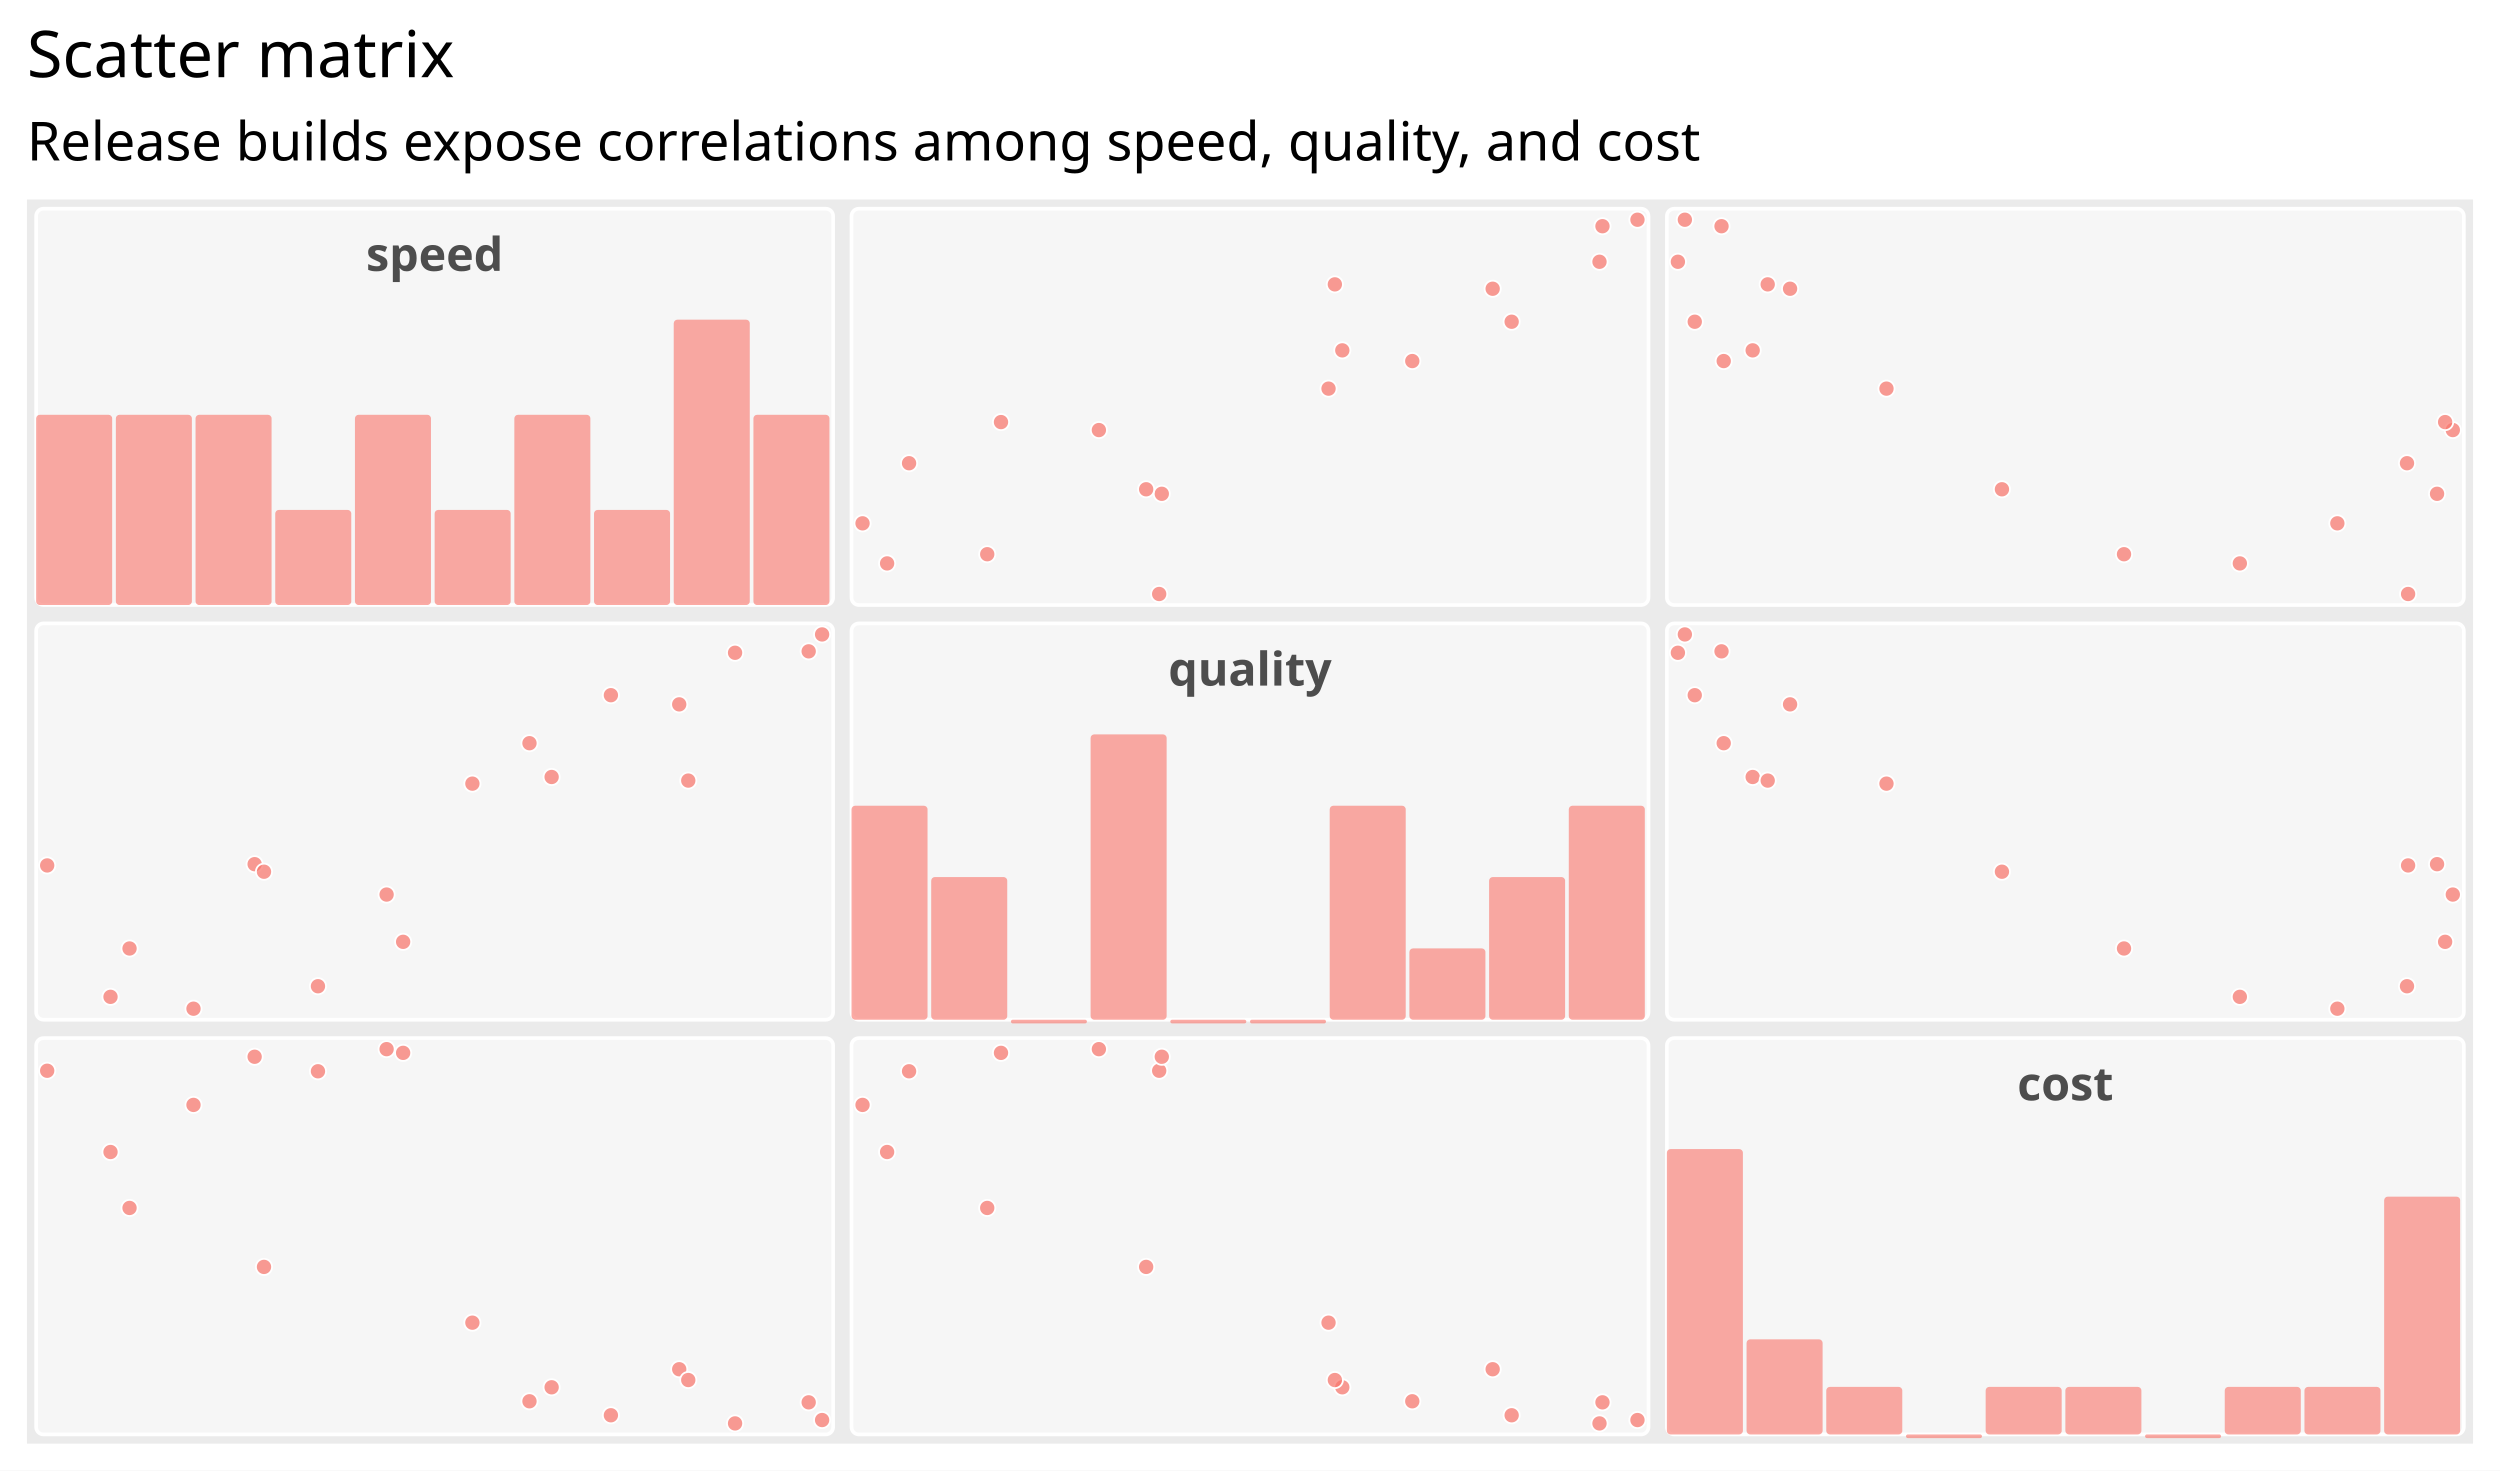
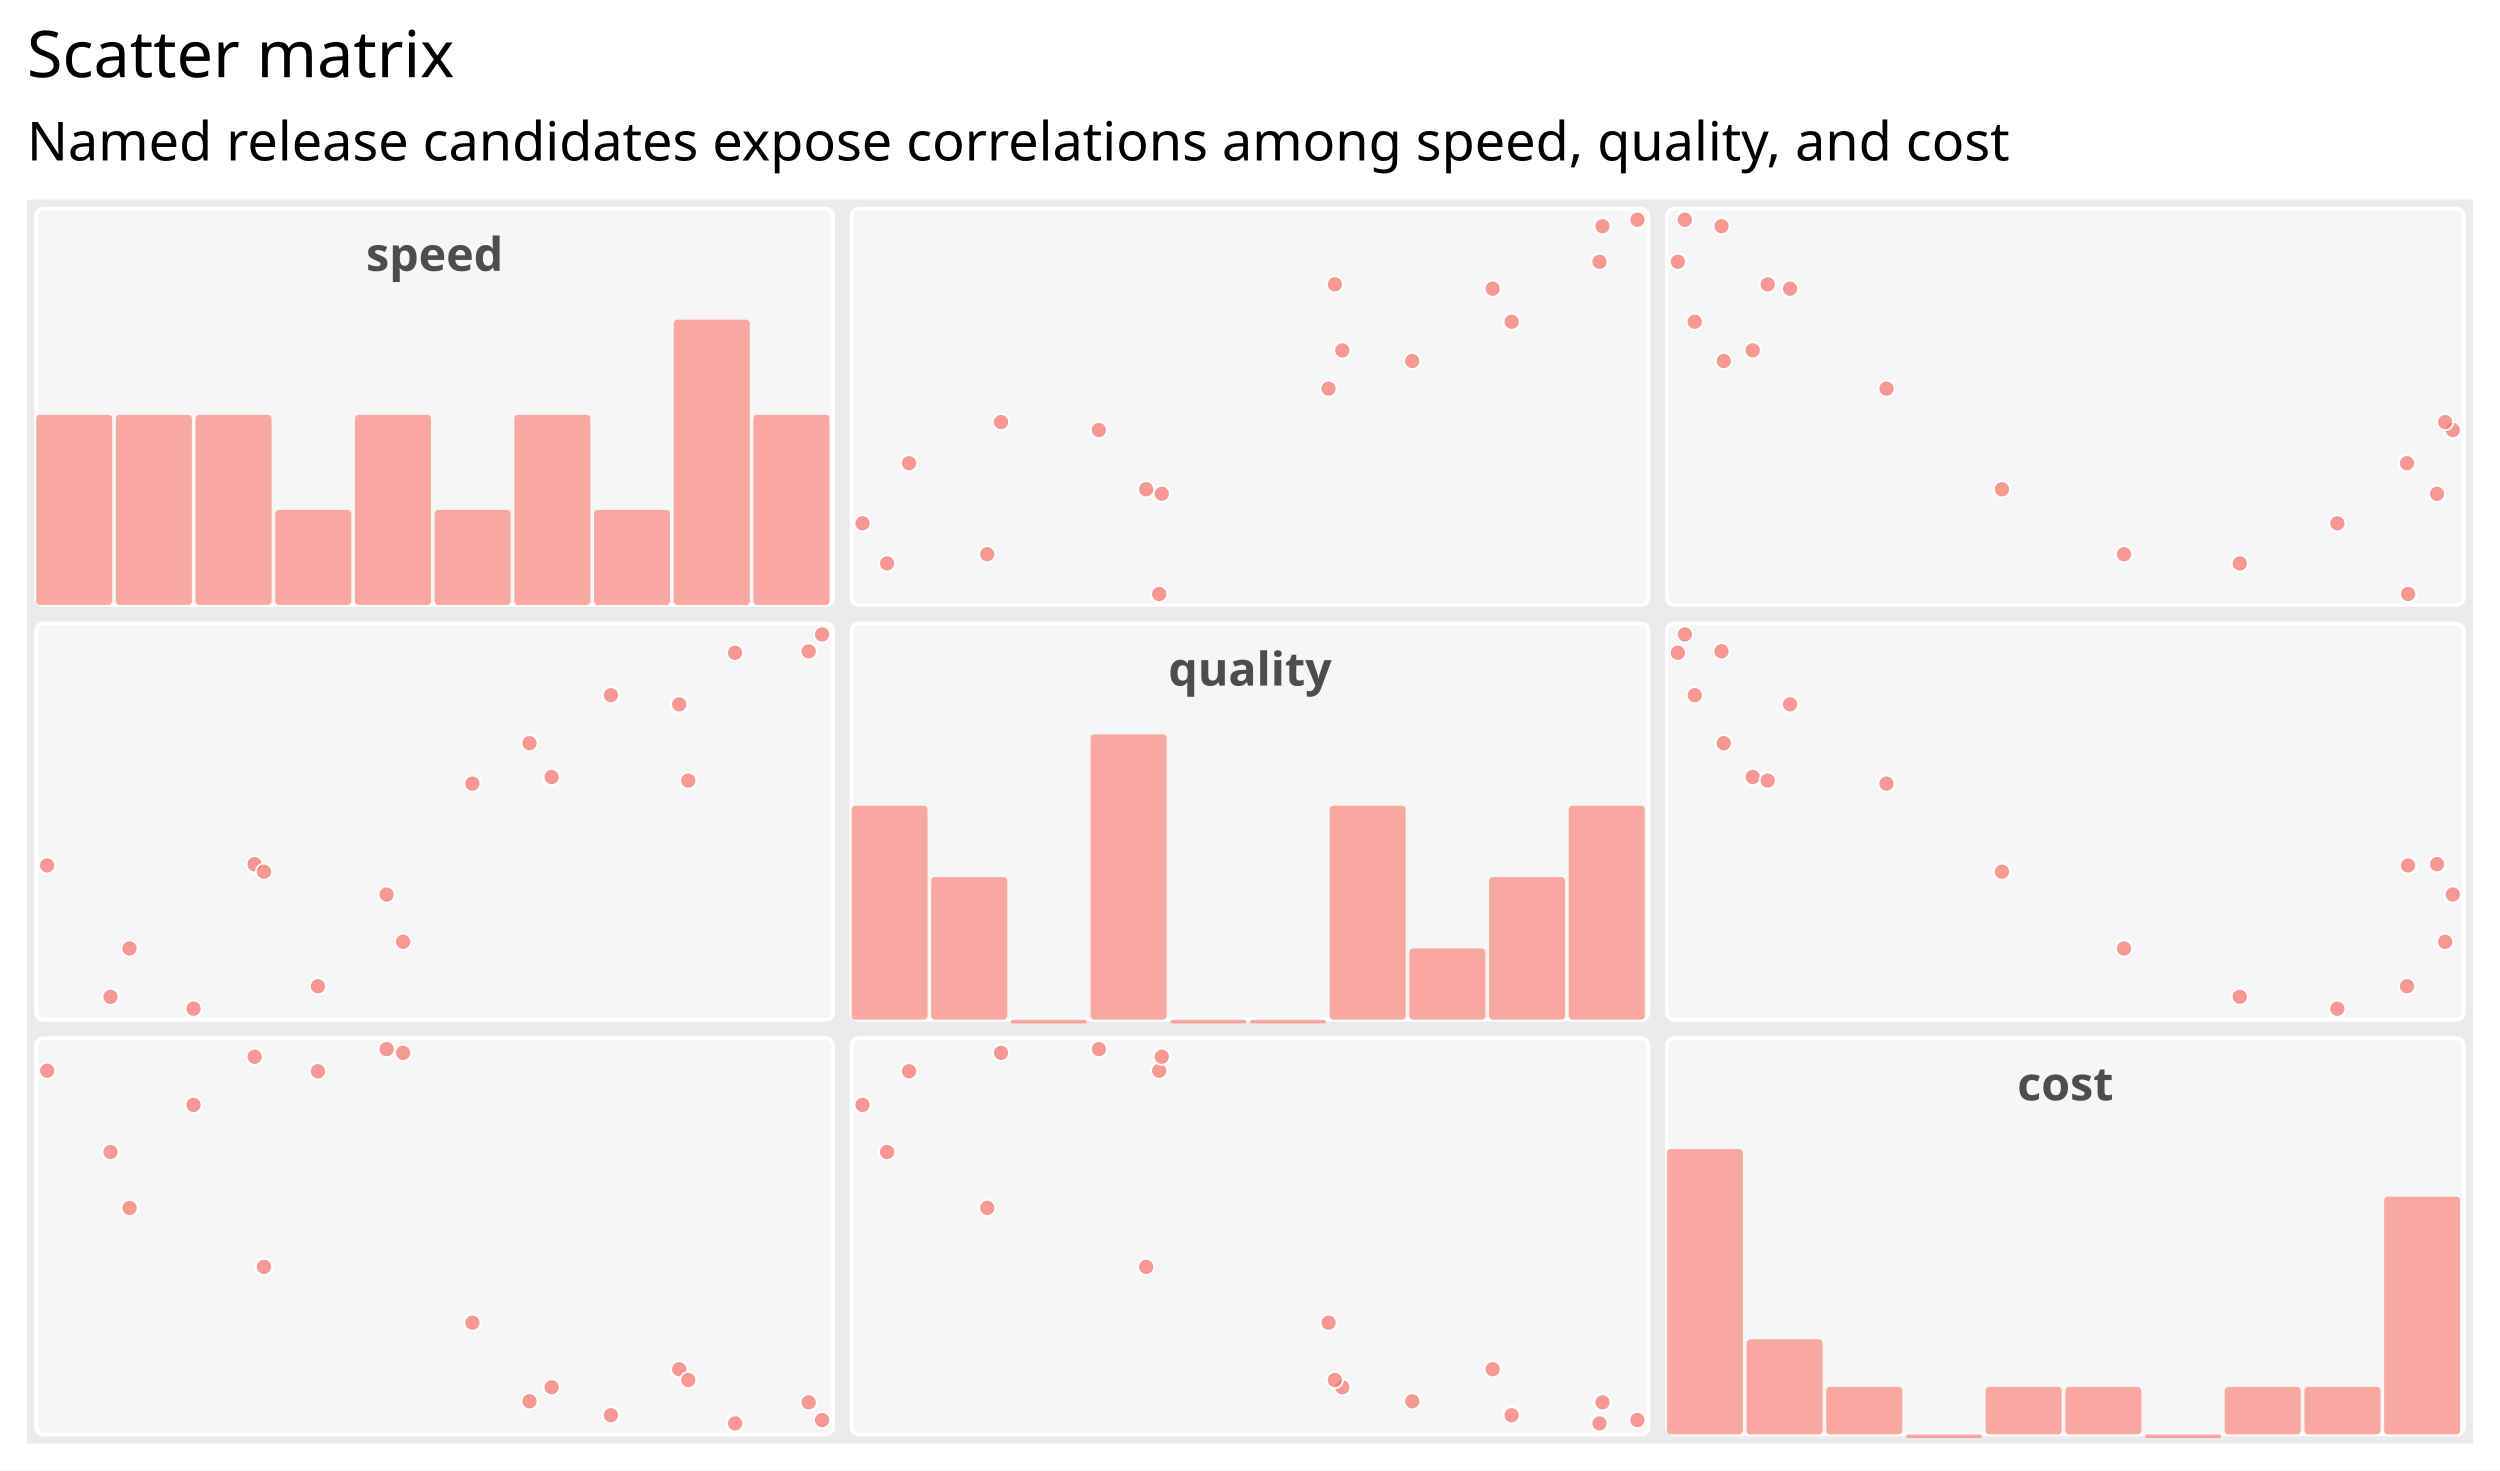
<svg xmlns="http://www.w3.org/2000/svg" width="680" height="400" viewBox="0 0 680 400" role="img" aria-labelledby="title description">
  <defs>
    <clipPath id="clip-1">
      <rect x="7.333" y="54.267" width="665.333" height="338.4" />
    </clipPath>
  </defs>
  <rect width="100%" height="100%" fill="#FFFFFF" />
  <g data-scene-node="scene:root">
    <rect data-scene-node="chart:panel" x="7.333" y="54.267" width="665.333" height="338.4" rx="0" fill="#EBEBEB" />
    <g data-scene-node="layer-0:group" clip-path="url(#clip-1)">
      <rect data-scene-node="layer-0:matrix-cell:0:0" x="9.833" y="56.767" width="216.778" height="107.8" rx="2" fill="#FFFFFF8c" stroke="#FFFFFF" stroke-width="1" />
      <rect data-scene-node="layer-0:matrix-cell:0:1" x="231.611" y="56.767" width="216.778" height="107.8" rx="2" fill="#FFFFFF8c" stroke="#FFFFFF" stroke-width="1" />
      <rect data-scene-node="layer-0:matrix-cell:0:2" x="453.389" y="56.767" width="216.778" height="107.8" rx="2" fill="#FFFFFF8c" stroke="#FFFFFF" stroke-width="1" />
      <rect data-scene-node="layer-0:matrix-cell:1:0" x="9.833" y="169.567" width="216.778" height="107.8" rx="2" fill="#FFFFFF8c" stroke="#FFFFFF" stroke-width="1" />
      <rect data-scene-node="layer-0:matrix-cell:1:1" x="231.611" y="169.567" width="216.778" height="107.8" rx="2" fill="#FFFFFF8c" stroke="#FFFFFF" stroke-width="1" />
      <rect data-scene-node="layer-0:matrix-cell:1:2" x="453.389" y="169.567" width="216.778" height="107.8" rx="2" fill="#FFFFFF8c" stroke="#FFFFFF" stroke-width="1" />
      <rect data-scene-node="layer-0:matrix-cell:2:0" x="9.833" y="282.367" width="216.778" height="107.8" rx="2" fill="#FFFFFF8c" stroke="#FFFFFF" stroke-width="1" />
      <rect data-scene-node="layer-0:matrix-cell:2:1" x="231.611" y="282.367" width="216.778" height="107.8" rx="2" fill="#FFFFFF8c" stroke="#FFFFFF" stroke-width="1" />
      <rect data-scene-node="layer-0:matrix-cell:2:2" x="453.389" y="282.367" width="216.778" height="107.8" rx="2" fill="#FFFFFF8c" stroke="#FFFFFF" stroke-width="1" />
      <rect data-scene-node="layer-0:matrix-hist:0:0" x="9.833" y="112.823" width="20.678" height="51.744" rx="1" fill="#F8766D9e" />
      <rect data-scene-node="layer-0:matrix-hist:0:1" x="31.511" y="112.823" width="20.678" height="51.744" rx="1" fill="#F8766D9e" />
      <rect data-scene-node="layer-0:matrix-hist:0:2" x="53.189" y="112.823" width="20.678" height="51.744" rx="1" fill="#F8766D9e" />
      <rect data-scene-node="layer-0:matrix-hist:0:3" x="74.867" y="138.695" width="20.678" height="25.872" rx="1" fill="#F8766D9e" />
      <rect data-scene-node="layer-0:matrix-hist:0:4" x="96.544" y="112.823" width="20.678" height="51.744" rx="1" fill="#F8766D9e" />
      <rect data-scene-node="layer-0:matrix-hist:0:5" x="118.222" y="138.695" width="20.678" height="25.872" rx="1" fill="#F8766D9e" />
      <rect data-scene-node="layer-0:matrix-hist:0:6" x="139.9" y="112.823" width="20.678" height="51.744" rx="1" fill="#F8766D9e" />
      <rect data-scene-node="layer-0:matrix-hist:0:7" x="161.578" y="138.695" width="20.678" height="25.872" rx="1" fill="#F8766D9e" />
      <rect data-scene-node="layer-0:matrix-hist:0:8" x="183.256" y="86.951" width="20.678" height="77.616" rx="1" fill="#F8766D9e" />
      <rect data-scene-node="layer-0:matrix-hist:0:9" x="204.933" y="112.823" width="20.678" height="51.744" rx="1" fill="#F8766D9e" />
      <circle data-scene-node="layer-0:matrix-point:0:1:0" cx="315.298" cy="161.567" r="2.2" fill="#F8766Db8" stroke="#FFFFFF" stroke-width="0.5" />
      <circle data-scene-node="layer-0:matrix-point:0:1:1" cx="316.007" cy="134.313" r="2.2" fill="#F8766Db8" stroke="#FFFFFF" stroke-width="0.5" />
      <circle data-scene-node="layer-0:matrix-point:0:1:2" cx="298.897" cy="116.978" r="2.2" fill="#F8766Db8" stroke="#FFFFFF" stroke-width="0.5" />
      <circle data-scene-node="layer-0:matrix-point:0:1:3" cx="272.272" cy="114.806" r="2.2" fill="#F8766Db8" stroke="#FFFFFF" stroke-width="0.5" />
      <circle data-scene-node="layer-0:matrix-point:0:1:4" cx="247.266" cy="125.994" r="2.2" fill="#F8766Db8" stroke="#FFFFFF" stroke-width="0.5" />
      <circle data-scene-node="layer-0:matrix-point:0:1:5" cx="234.611" cy="142.346" r="2.2" fill="#F8766Db8" stroke="#FFFFFF" stroke-width="0.5" />
      <circle data-scene-node="layer-0:matrix-point:0:1:6" cx="241.293" cy="153.247" r="2.2" fill="#F8766Db8" stroke="#FFFFFF" stroke-width="0.5" />
      <circle data-scene-node="layer-0:matrix-point:0:1:7" cx="268.526" cy="150.747" r="2.2" fill="#F8766Db8" stroke="#FFFFFF" stroke-width="0.5" />
      <circle data-scene-node="layer-0:matrix-point:0:1:8" cx="311.755" cy="133.084" r="2.2" fill="#F8766Db8" stroke="#FFFFFF" stroke-width="0.5" />
      <circle data-scene-node="layer-0:matrix-point:0:1:9" cx="361.361" cy="105.708" r="2.2" fill="#F8766Db8" stroke="#FFFFFF" stroke-width="0.5" />
      <circle data-scene-node="layer-0:matrix-point:0:1:10" cx="406.007" cy="78.537" r="2.2" fill="#F8766Db8" stroke="#FFFFFF" stroke-width="0.5" />
      <circle data-scene-node="layer-0:matrix-point:0:1:11" cx="435.873" cy="61.529" r="2.2" fill="#F8766Db8" stroke="#FFFFFF" stroke-width="0.5" />
      <circle data-scene-node="layer-0:matrix-point:0:1:12" cx="445.389" cy="59.767" r="2.2" fill="#F8766Db8" stroke="#FFFFFF" stroke-width="0.5" />
      <circle data-scene-node="layer-0:matrix-point:0:1:13" cx="435.063" cy="71.201" r="2.2" fill="#F8766Db8" stroke="#FFFFFF" stroke-width="0.5" />
      <circle data-scene-node="layer-0:matrix-point:0:1:14" cx="411.17" cy="87.512" r="2.2" fill="#F8766Db8" stroke="#FFFFFF" stroke-width="0.5" />
      <circle data-scene-node="layer-0:matrix-point:0:1:15" cx="384.14" cy="98.208" r="2.2" fill="#F8766Db8" stroke="#FFFFFF" stroke-width="0.5" />
      <circle data-scene-node="layer-0:matrix-point:0:1:16" cx="365.107" cy="95.298" r="2.2" fill="#F8766Db8" stroke="#FFFFFF" stroke-width="0.5" />
      <circle data-scene-node="layer-0:matrix-point:0:1:17" cx="363.082" cy="77.348" r="2.2" fill="#F8766Db8" stroke="#FFFFFF" stroke-width="0.5" />
      <circle data-scene-node="layer-0:matrix-point:0:2:0" cx="655.003" cy="161.567" r="2.2" fill="#F8766Db8" stroke="#FFFFFF" stroke-width="0.5" />
      <circle data-scene-node="layer-0:matrix-point:0:2:1" cx="662.879" cy="134.313" r="2.2" fill="#F8766Db8" stroke="#FFFFFF" stroke-width="0.5" />
      <circle data-scene-node="layer-0:matrix-point:0:2:2" cx="667.167" cy="116.978" r="2.2" fill="#F8766Db8" stroke="#FFFFFF" stroke-width="0.5" />
      <circle data-scene-node="layer-0:matrix-point:0:2:3" cx="665.073" cy="114.806" r="2.2" fill="#F8766Db8" stroke="#FFFFFF" stroke-width="0.5" />
      <circle data-scene-node="layer-0:matrix-point:0:2:4" cx="654.703" cy="125.994" r="2.2" fill="#F8766Db8" stroke="#FFFFFF" stroke-width="0.5" />
      <circle data-scene-node="layer-0:matrix-point:0:2:5" cx="635.759" cy="142.346" r="2.2" fill="#F8766Db8" stroke="#FFFFFF" stroke-width="0.5" />
      <circle data-scene-node="layer-0:matrix-point:0:2:6" cx="609.238" cy="153.247" r="2.2" fill="#F8766Db8" stroke="#FFFFFF" stroke-width="0.5" />
      <circle data-scene-node="layer-0:matrix-point:0:2:7" cx="577.731" cy="150.747" r="2.2" fill="#F8766Db8" stroke="#FFFFFF" stroke-width="0.5" />
      <circle data-scene-node="layer-0:matrix-point:0:2:8" cx="544.529" cy="133.084" r="2.2" fill="#F8766Db8" stroke="#FFFFFF" stroke-width="0.5" />
      <circle data-scene-node="layer-0:matrix-point:0:2:9" cx="513.121" cy="105.708" r="2.2" fill="#F8766Db8" stroke="#FFFFFF" stroke-width="0.5" />
      <circle data-scene-node="layer-0:matrix-point:0:2:10" cx="486.899" cy="78.537" r="2.2" fill="#F8766Db8" stroke="#FFFFFF" stroke-width="0.5" />
      <circle data-scene-node="layer-0:matrix-point:0:2:11" cx="468.254" cy="61.529" r="2.2" fill="#F8766Db8" stroke="#FFFFFF" stroke-width="0.5" />
      <circle data-scene-node="layer-0:matrix-point:0:2:12" cx="458.283" cy="59.767" r="2.2" fill="#F8766Db8" stroke="#FFFFFF" stroke-width="0.5" />
      <circle data-scene-node="layer-0:matrix-point:0:2:13" cx="456.389" cy="71.201" r="2.2" fill="#F8766Db8" stroke="#FFFFFF" stroke-width="0.5" />
      <circle data-scene-node="layer-0:matrix-point:0:2:14" cx="460.975" cy="87.512" r="2.2" fill="#F8766Db8" stroke="#FFFFFF" stroke-width="0.5" />
      <circle data-scene-node="layer-0:matrix-point:0:2:15" cx="468.852" cy="98.208" r="2.2" fill="#F8766Db8" stroke="#FFFFFF" stroke-width="0.5" />
      <circle data-scene-node="layer-0:matrix-point:0:2:16" cx="476.729" cy="95.298" r="2.2" fill="#F8766Db8" stroke="#FFFFFF" stroke-width="0.5" />
      <circle data-scene-node="layer-0:matrix-point:0:2:17" cx="480.817" cy="77.348" r="2.2" fill="#F8766Db8" stroke="#FFFFFF" stroke-width="0.5" />
      <circle data-scene-node="layer-0:matrix-point:1:0:0" cx="12.833" cy="235.397" r="2.2" fill="#F8766Db8" stroke="#FFFFFF" stroke-width="0.5" />
      <circle data-scene-node="layer-0:matrix-point:1:0:1" cx="69.261" cy="235.055" r="2.2" fill="#F8766Db8" stroke="#FFFFFF" stroke-width="0.5" />
      <circle data-scene-node="layer-0:matrix-point:1:0:2" cx="105.155" cy="243.318" r="2.2" fill="#F8766Db8" stroke="#FFFFFF" stroke-width="0.5" />
      <circle data-scene-node="layer-0:matrix-point:1:0:3" cx="109.652" cy="256.178" r="2.2" fill="#F8766Db8" stroke="#FFFFFF" stroke-width="0.5" />
      <circle data-scene-node="layer-0:matrix-point:1:0:4" cx="86.487" cy="268.255" r="2.2" fill="#F8766Db8" stroke="#FFFFFF" stroke-width="0.5" />
      <circle data-scene-node="layer-0:matrix-point:1:0:5" cx="52.63" cy="274.367" r="2.2" fill="#F8766Db8" stroke="#FFFFFF" stroke-width="0.5" />
      <circle data-scene-node="layer-0:matrix-point:1:0:6" cx="30.059" cy="271.14" r="2.2" fill="#F8766Db8" stroke="#FFFFFF" stroke-width="0.5" />
      <circle data-scene-node="layer-0:matrix-point:1:0:7" cx="35.235" cy="257.987" r="2.2" fill="#F8766Db8" stroke="#FFFFFF" stroke-width="0.5" />
      <circle data-scene-node="layer-0:matrix-point:1:0:8" cx="71.807" cy="237.108" r="2.2" fill="#F8766Db8" stroke="#FFFFFF" stroke-width="0.5" />
      <circle data-scene-node="layer-0:matrix-point:1:0:9" cx="128.49" cy="213.15" r="2.2" fill="#F8766Db8" stroke="#FFFFFF" stroke-width="0.5" />
      <circle data-scene-node="layer-0:matrix-point:1:0:10" cx="184.748" cy="191.587" r="2.2" fill="#F8766Db8" stroke="#FFFFFF" stroke-width="0.5" />
      <circle data-scene-node="layer-0:matrix-point:1:0:11" cx="219.962" cy="177.163" r="2.2" fill="#F8766Db8" stroke="#FFFFFF" stroke-width="0.5" />
      <circle data-scene-node="layer-0:matrix-point:1:0:12" cx="223.611" cy="172.567" r="2.2" fill="#F8766Db8" stroke="#FFFFFF" stroke-width="0.5" />
      <circle data-scene-node="layer-0:matrix-point:1:0:13" cx="199.937" cy="177.554" r="2.2" fill="#F8766Db8" stroke="#FFFFFF" stroke-width="0.5" />
      <circle data-scene-node="layer-0:matrix-point:1:0:14" cx="166.165" cy="189.093" r="2.2" fill="#F8766Db8" stroke="#FFFFFF" stroke-width="0.5" />
      <circle data-scene-node="layer-0:matrix-point:1:0:15" cx="144.018" cy="202.148" r="2.2" fill="#F8766Db8" stroke="#FFFFFF" stroke-width="0.5" />
      <circle data-scene-node="layer-0:matrix-point:1:0:16" cx="150.043" cy="211.341" r="2.2" fill="#F8766Db8" stroke="#FFFFFF" stroke-width="0.5" />
      <circle data-scene-node="layer-0:matrix-point:1:0:17" cx="187.209" cy="212.319" r="2.2" fill="#F8766Db8" stroke="#FFFFFF" stroke-width="0.5" />
      <rect data-scene-node="layer-0:matrix-hist:1:0" x="231.611" y="219.155" width="20.678" height="58.212" rx="1" fill="#F8766D9e" />
      <rect data-scene-node="layer-0:matrix-hist:1:1" x="253.289" y="238.559" width="20.678" height="38.808" rx="1" fill="#F8766D9e" />
      <rect data-scene-node="layer-0:matrix-hist:1:2" x="274.967" y="277.367" width="20.678" height="1" rx="0.5" fill="#F8766D9e" />
      <rect data-scene-node="layer-0:matrix-hist:1:3" x="296.644" y="199.751" width="20.678" height="77.616" rx="1" fill="#F8766D9e" />
      <rect data-scene-node="layer-0:matrix-hist:1:4" x="318.322" y="277.367" width="20.678" height="1" rx="0.5" fill="#F8766D9e" />
      <rect data-scene-node="layer-0:matrix-hist:1:5" x="340" y="277.367" width="20.678" height="1" rx="0.5" fill="#F8766D9e" />
      <rect data-scene-node="layer-0:matrix-hist:1:6" x="361.678" y="219.155" width="20.678" height="58.212" rx="1" fill="#F8766D9e" />
      <rect data-scene-node="layer-0:matrix-hist:1:7" x="383.356" y="257.963" width="20.678" height="19.404" rx="1" fill="#F8766D9e" />
      <rect data-scene-node="layer-0:matrix-hist:1:8" x="405.033" y="238.559" width="20.678" height="38.808" rx="1" fill="#F8766D9e" />
      <rect data-scene-node="layer-0:matrix-hist:1:9" x="426.711" y="219.155" width="20.678" height="58.212" rx="1" fill="#F8766D9e" />
      <circle data-scene-node="layer-0:matrix-point:1:2:0" cx="655.003" cy="235.397" r="2.2" fill="#F8766Db8" stroke="#FFFFFF" stroke-width="0.5" />
      <circle data-scene-node="layer-0:matrix-point:1:2:1" cx="662.879" cy="235.055" r="2.2" fill="#F8766Db8" stroke="#FFFFFF" stroke-width="0.5" />
      <circle data-scene-node="layer-0:matrix-point:1:2:2" cx="667.167" cy="243.318" r="2.2" fill="#F8766Db8" stroke="#FFFFFF" stroke-width="0.5" />
      <circle data-scene-node="layer-0:matrix-point:1:2:3" cx="665.073" cy="256.178" r="2.2" fill="#F8766Db8" stroke="#FFFFFF" stroke-width="0.5" />
      <circle data-scene-node="layer-0:matrix-point:1:2:4" cx="654.703" cy="268.255" r="2.2" fill="#F8766Db8" stroke="#FFFFFF" stroke-width="0.5" />
      <circle data-scene-node="layer-0:matrix-point:1:2:5" cx="635.759" cy="274.367" r="2.2" fill="#F8766Db8" stroke="#FFFFFF" stroke-width="0.5" />
      <circle data-scene-node="layer-0:matrix-point:1:2:6" cx="609.238" cy="271.14" r="2.2" fill="#F8766Db8" stroke="#FFFFFF" stroke-width="0.5" />
      <circle data-scene-node="layer-0:matrix-point:1:2:7" cx="577.731" cy="257.987" r="2.2" fill="#F8766Db8" stroke="#FFFFFF" stroke-width="0.5" />
      <circle data-scene-node="layer-0:matrix-point:1:2:8" cx="544.529" cy="237.108" r="2.2" fill="#F8766Db8" stroke="#FFFFFF" stroke-width="0.5" />
      <circle data-scene-node="layer-0:matrix-point:1:2:9" cx="513.121" cy="213.15" r="2.2" fill="#F8766Db8" stroke="#FFFFFF" stroke-width="0.5" />
      <circle data-scene-node="layer-0:matrix-point:1:2:10" cx="486.899" cy="191.587" r="2.2" fill="#F8766Db8" stroke="#FFFFFF" stroke-width="0.5" />
      <circle data-scene-node="layer-0:matrix-point:1:2:11" cx="468.254" cy="177.163" r="2.2" fill="#F8766Db8" stroke="#FFFFFF" stroke-width="0.5" />
      <circle data-scene-node="layer-0:matrix-point:1:2:12" cx="458.283" cy="172.567" r="2.2" fill="#F8766Db8" stroke="#FFFFFF" stroke-width="0.5" />
      <circle data-scene-node="layer-0:matrix-point:1:2:13" cx="456.389" cy="177.554" r="2.2" fill="#F8766Db8" stroke="#FFFFFF" stroke-width="0.5" />
      <circle data-scene-node="layer-0:matrix-point:1:2:14" cx="460.975" cy="189.093" r="2.2" fill="#F8766Db8" stroke="#FFFFFF" stroke-width="0.5" />
      <circle data-scene-node="layer-0:matrix-point:1:2:15" cx="468.852" cy="202.148" r="2.2" fill="#F8766Db8" stroke="#FFFFFF" stroke-width="0.5" />
      <circle data-scene-node="layer-0:matrix-point:1:2:16" cx="476.729" cy="211.341" r="2.2" fill="#F8766Db8" stroke="#FFFFFF" stroke-width="0.5" />
      <circle data-scene-node="layer-0:matrix-point:1:2:17" cx="480.817" cy="212.319" r="2.2" fill="#F8766Db8" stroke="#FFFFFF" stroke-width="0.5" />
      <circle data-scene-node="layer-0:matrix-point:2:0:0" cx="12.833" cy="291.242" r="2.2" fill="#F8766Db8" stroke="#FFFFFF" stroke-width="0.5" />
      <circle data-scene-node="layer-0:matrix-point:2:0:1" cx="69.261" cy="287.437" r="2.2" fill="#F8766Db8" stroke="#FFFFFF" stroke-width="0.5" />
      <circle data-scene-node="layer-0:matrix-point:2:0:2" cx="105.155" cy="285.367" r="2.2" fill="#F8766Db8" stroke="#FFFFFF" stroke-width="0.5" />
      <circle data-scene-node="layer-0:matrix-point:2:0:3" cx="109.652" cy="286.378" r="2.2" fill="#F8766Db8" stroke="#FFFFFF" stroke-width="0.5" />
      <circle data-scene-node="layer-0:matrix-point:2:0:4" cx="86.487" cy="291.386" r="2.2" fill="#F8766Db8" stroke="#FFFFFF" stroke-width="0.5" />
      <circle data-scene-node="layer-0:matrix-point:2:0:5" cx="52.63" cy="300.536" r="2.2" fill="#F8766Db8" stroke="#FFFFFF" stroke-width="0.5" />
      <circle data-scene-node="layer-0:matrix-point:2:0:6" cx="30.059" cy="313.345" r="2.2" fill="#F8766Db8" stroke="#FFFFFF" stroke-width="0.5" />
      <circle data-scene-node="layer-0:matrix-point:2:0:7" cx="35.235" cy="328.562" r="2.2" fill="#F8766Db8" stroke="#FFFFFF" stroke-width="0.5" />
      <circle data-scene-node="layer-0:matrix-point:2:0:8" cx="71.807" cy="344.598" r="2.2" fill="#F8766Db8" stroke="#FFFFFF" stroke-width="0.5" />
      <circle data-scene-node="layer-0:matrix-point:2:0:9" cx="128.49" cy="359.766" r="2.2" fill="#F8766Db8" stroke="#FFFFFF" stroke-width="0.5" />
      <circle data-scene-node="layer-0:matrix-point:2:0:10" cx="184.748" cy="372.431" r="2.2" fill="#F8766Db8" stroke="#FFFFFF" stroke-width="0.5" />
      <circle data-scene-node="layer-0:matrix-point:2:0:11" cx="219.962" cy="381.436" r="2.2" fill="#F8766Db8" stroke="#FFFFFF" stroke-width="0.5" />
      <circle data-scene-node="layer-0:matrix-point:2:0:12" cx="223.611" cy="386.252" r="2.2" fill="#F8766Db8" stroke="#FFFFFF" stroke-width="0.5" />
      <circle data-scene-node="layer-0:matrix-point:2:0:13" cx="199.937" cy="387.167" r="2.2" fill="#F8766Db8" stroke="#FFFFFF" stroke-width="0.5" />
      <circle data-scene-node="layer-0:matrix-point:2:0:14" cx="166.165" cy="384.952" r="2.2" fill="#F8766Db8" stroke="#FFFFFF" stroke-width="0.5" />
      <circle data-scene-node="layer-0:matrix-point:2:0:15" cx="144.018" cy="381.147" r="2.2" fill="#F8766Db8" stroke="#FFFFFF" stroke-width="0.5" />
      <circle data-scene-node="layer-0:matrix-point:2:0:16" cx="150.043" cy="377.343" r="2.2" fill="#F8766Db8" stroke="#FFFFFF" stroke-width="0.5" />
      <circle data-scene-node="layer-0:matrix-point:2:0:17" cx="187.209" cy="375.369" r="2.2" fill="#F8766Db8" stroke="#FFFFFF" stroke-width="0.5" />
      <circle data-scene-node="layer-0:matrix-point:2:1:0" cx="315.298" cy="291.242" r="2.2" fill="#F8766Db8" stroke="#FFFFFF" stroke-width="0.5" />
      <circle data-scene-node="layer-0:matrix-point:2:1:1" cx="316.007" cy="287.437" r="2.2" fill="#F8766Db8" stroke="#FFFFFF" stroke-width="0.5" />
      <circle data-scene-node="layer-0:matrix-point:2:1:2" cx="298.897" cy="285.367" r="2.2" fill="#F8766Db8" stroke="#FFFFFF" stroke-width="0.5" />
      <circle data-scene-node="layer-0:matrix-point:2:1:3" cx="272.272" cy="286.378" r="2.2" fill="#F8766Db8" stroke="#FFFFFF" stroke-width="0.5" />
      <circle data-scene-node="layer-0:matrix-point:2:1:4" cx="247.266" cy="291.386" r="2.2" fill="#F8766Db8" stroke="#FFFFFF" stroke-width="0.5" />
      <circle data-scene-node="layer-0:matrix-point:2:1:5" cx="234.611" cy="300.536" r="2.2" fill="#F8766Db8" stroke="#FFFFFF" stroke-width="0.5" />
      <circle data-scene-node="layer-0:matrix-point:2:1:6" cx="241.293" cy="313.345" r="2.2" fill="#F8766Db8" stroke="#FFFFFF" stroke-width="0.5" />
      <circle data-scene-node="layer-0:matrix-point:2:1:7" cx="268.526" cy="328.562" r="2.2" fill="#F8766Db8" stroke="#FFFFFF" stroke-width="0.5" />
      <circle data-scene-node="layer-0:matrix-point:2:1:8" cx="311.755" cy="344.598" r="2.2" fill="#F8766Db8" stroke="#FFFFFF" stroke-width="0.5" />
      <circle data-scene-node="layer-0:matrix-point:2:1:9" cx="361.361" cy="359.766" r="2.2" fill="#F8766Db8" stroke="#FFFFFF" stroke-width="0.5" />
      <circle data-scene-node="layer-0:matrix-point:2:1:10" cx="406.007" cy="372.431" r="2.2" fill="#F8766Db8" stroke="#FFFFFF" stroke-width="0.5" />
      <circle data-scene-node="layer-0:matrix-point:2:1:11" cx="435.873" cy="381.436" r="2.2" fill="#F8766Db8" stroke="#FFFFFF" stroke-width="0.5" />
      <circle data-scene-node="layer-0:matrix-point:2:1:12" cx="445.389" cy="386.252" r="2.2" fill="#F8766Db8" stroke="#FFFFFF" stroke-width="0.5" />
      <circle data-scene-node="layer-0:matrix-point:2:1:13" cx="435.063" cy="387.167" r="2.2" fill="#F8766Db8" stroke="#FFFFFF" stroke-width="0.5" />
      <circle data-scene-node="layer-0:matrix-point:2:1:14" cx="411.17" cy="384.952" r="2.2" fill="#F8766Db8" stroke="#FFFFFF" stroke-width="0.5" />
      <circle data-scene-node="layer-0:matrix-point:2:1:15" cx="384.14" cy="381.147" r="2.2" fill="#F8766Db8" stroke="#FFFFFF" stroke-width="0.5" />
      <circle data-scene-node="layer-0:matrix-point:2:1:16" cx="365.107" cy="377.343" r="2.2" fill="#F8766Db8" stroke="#FFFFFF" stroke-width="0.5" />
      <circle data-scene-node="layer-0:matrix-point:2:1:17" cx="363.082" cy="375.369" r="2.2" fill="#F8766Db8" stroke="#FFFFFF" stroke-width="0.5" />
      <rect data-scene-node="layer-0:matrix-hist:2:0" x="453.389" y="312.551" width="20.678" height="77.616" rx="1" fill="#F8766D9e" />
      <rect data-scene-node="layer-0:matrix-hist:2:1" x="475.067" y="364.295" width="20.678" height="25.872" rx="1" fill="#F8766D9e" />
      <rect data-scene-node="layer-0:matrix-hist:2:2" x="496.744" y="377.231" width="20.678" height="12.936" rx="1" fill="#F8766D9e" />
      <rect data-scene-node="layer-0:matrix-hist:2:3" x="518.422" y="390.167" width="20.678" height="1" rx="0.5" fill="#F8766D9e" />
      <rect data-scene-node="layer-0:matrix-hist:2:4" x="540.1" y="377.231" width="20.678" height="12.936" rx="1" fill="#F8766D9e" />
      <rect data-scene-node="layer-0:matrix-hist:2:5" x="561.778" y="377.231" width="20.678" height="12.936" rx="1" fill="#F8766D9e" />
      <rect data-scene-node="layer-0:matrix-hist:2:6" x="583.456" y="390.167" width="20.678" height="1" rx="0.5" fill="#F8766D9e" />
      <rect data-scene-node="layer-0:matrix-hist:2:7" x="605.133" y="377.231" width="20.678" height="12.936" rx="1" fill="#F8766D9e" />
      <rect data-scene-node="layer-0:matrix-hist:2:8" x="626.811" y="377.231" width="20.678" height="12.936" rx="1" fill="#F8766D9e" />
      <rect data-scene-node="layer-0:matrix-hist:2:9" x="648.489" y="325.487" width="20.678" height="64.68" rx="1" fill="#F8766D9e" />
      <text data-scene-node="layer-0:matrix-label:0" x="118.222" y="68.767" fill="#4D4D4D" font-family="sans-serif" font-size="12.667" font-weight="700" text-anchor="middle" dominant-baseline="central">speed</text>
      <text data-scene-node="layer-0:matrix-label:1" x="340" y="181.567" fill="#4D4D4D" font-family="sans-serif" font-size="12.667" font-weight="700" text-anchor="middle" dominant-baseline="central">quality</text>
      <text data-scene-node="layer-0:matrix-label:2" x="561.778" y="294.367" fill="#4D4D4D" font-family="sans-serif" font-size="12.667" font-weight="700" text-anchor="middle" dominant-baseline="central">cost</text>
    </g>
    <text data-scene-node="chart:title" x="7.333" y="7.333" fill="#000000" font-family="sans-serif" font-size="17.6" font-weight="400" text-anchor="start" dominant-baseline="text-before-edge">Scatter matrix</text>
-     <text data-scene-node="chart:subtitle" x="7.333" y="32.267" fill="#000000" font-family="sans-serif" font-size="14.667" font-weight="400" text-anchor="start" dominant-baseline="text-before-edge">Release builds expose correlations among speed, quality, and cost</text>
+     <text data-scene-node="chart:subtitle" x="7.333" y="32.267" fill="#000000" font-family="sans-serif" font-size="14.667" font-weight="400" text-anchor="start" dominant-baseline="text-before-edge">Named release candidates expose correlations among speed, quality, and cost</text>
  </g>
</svg>
